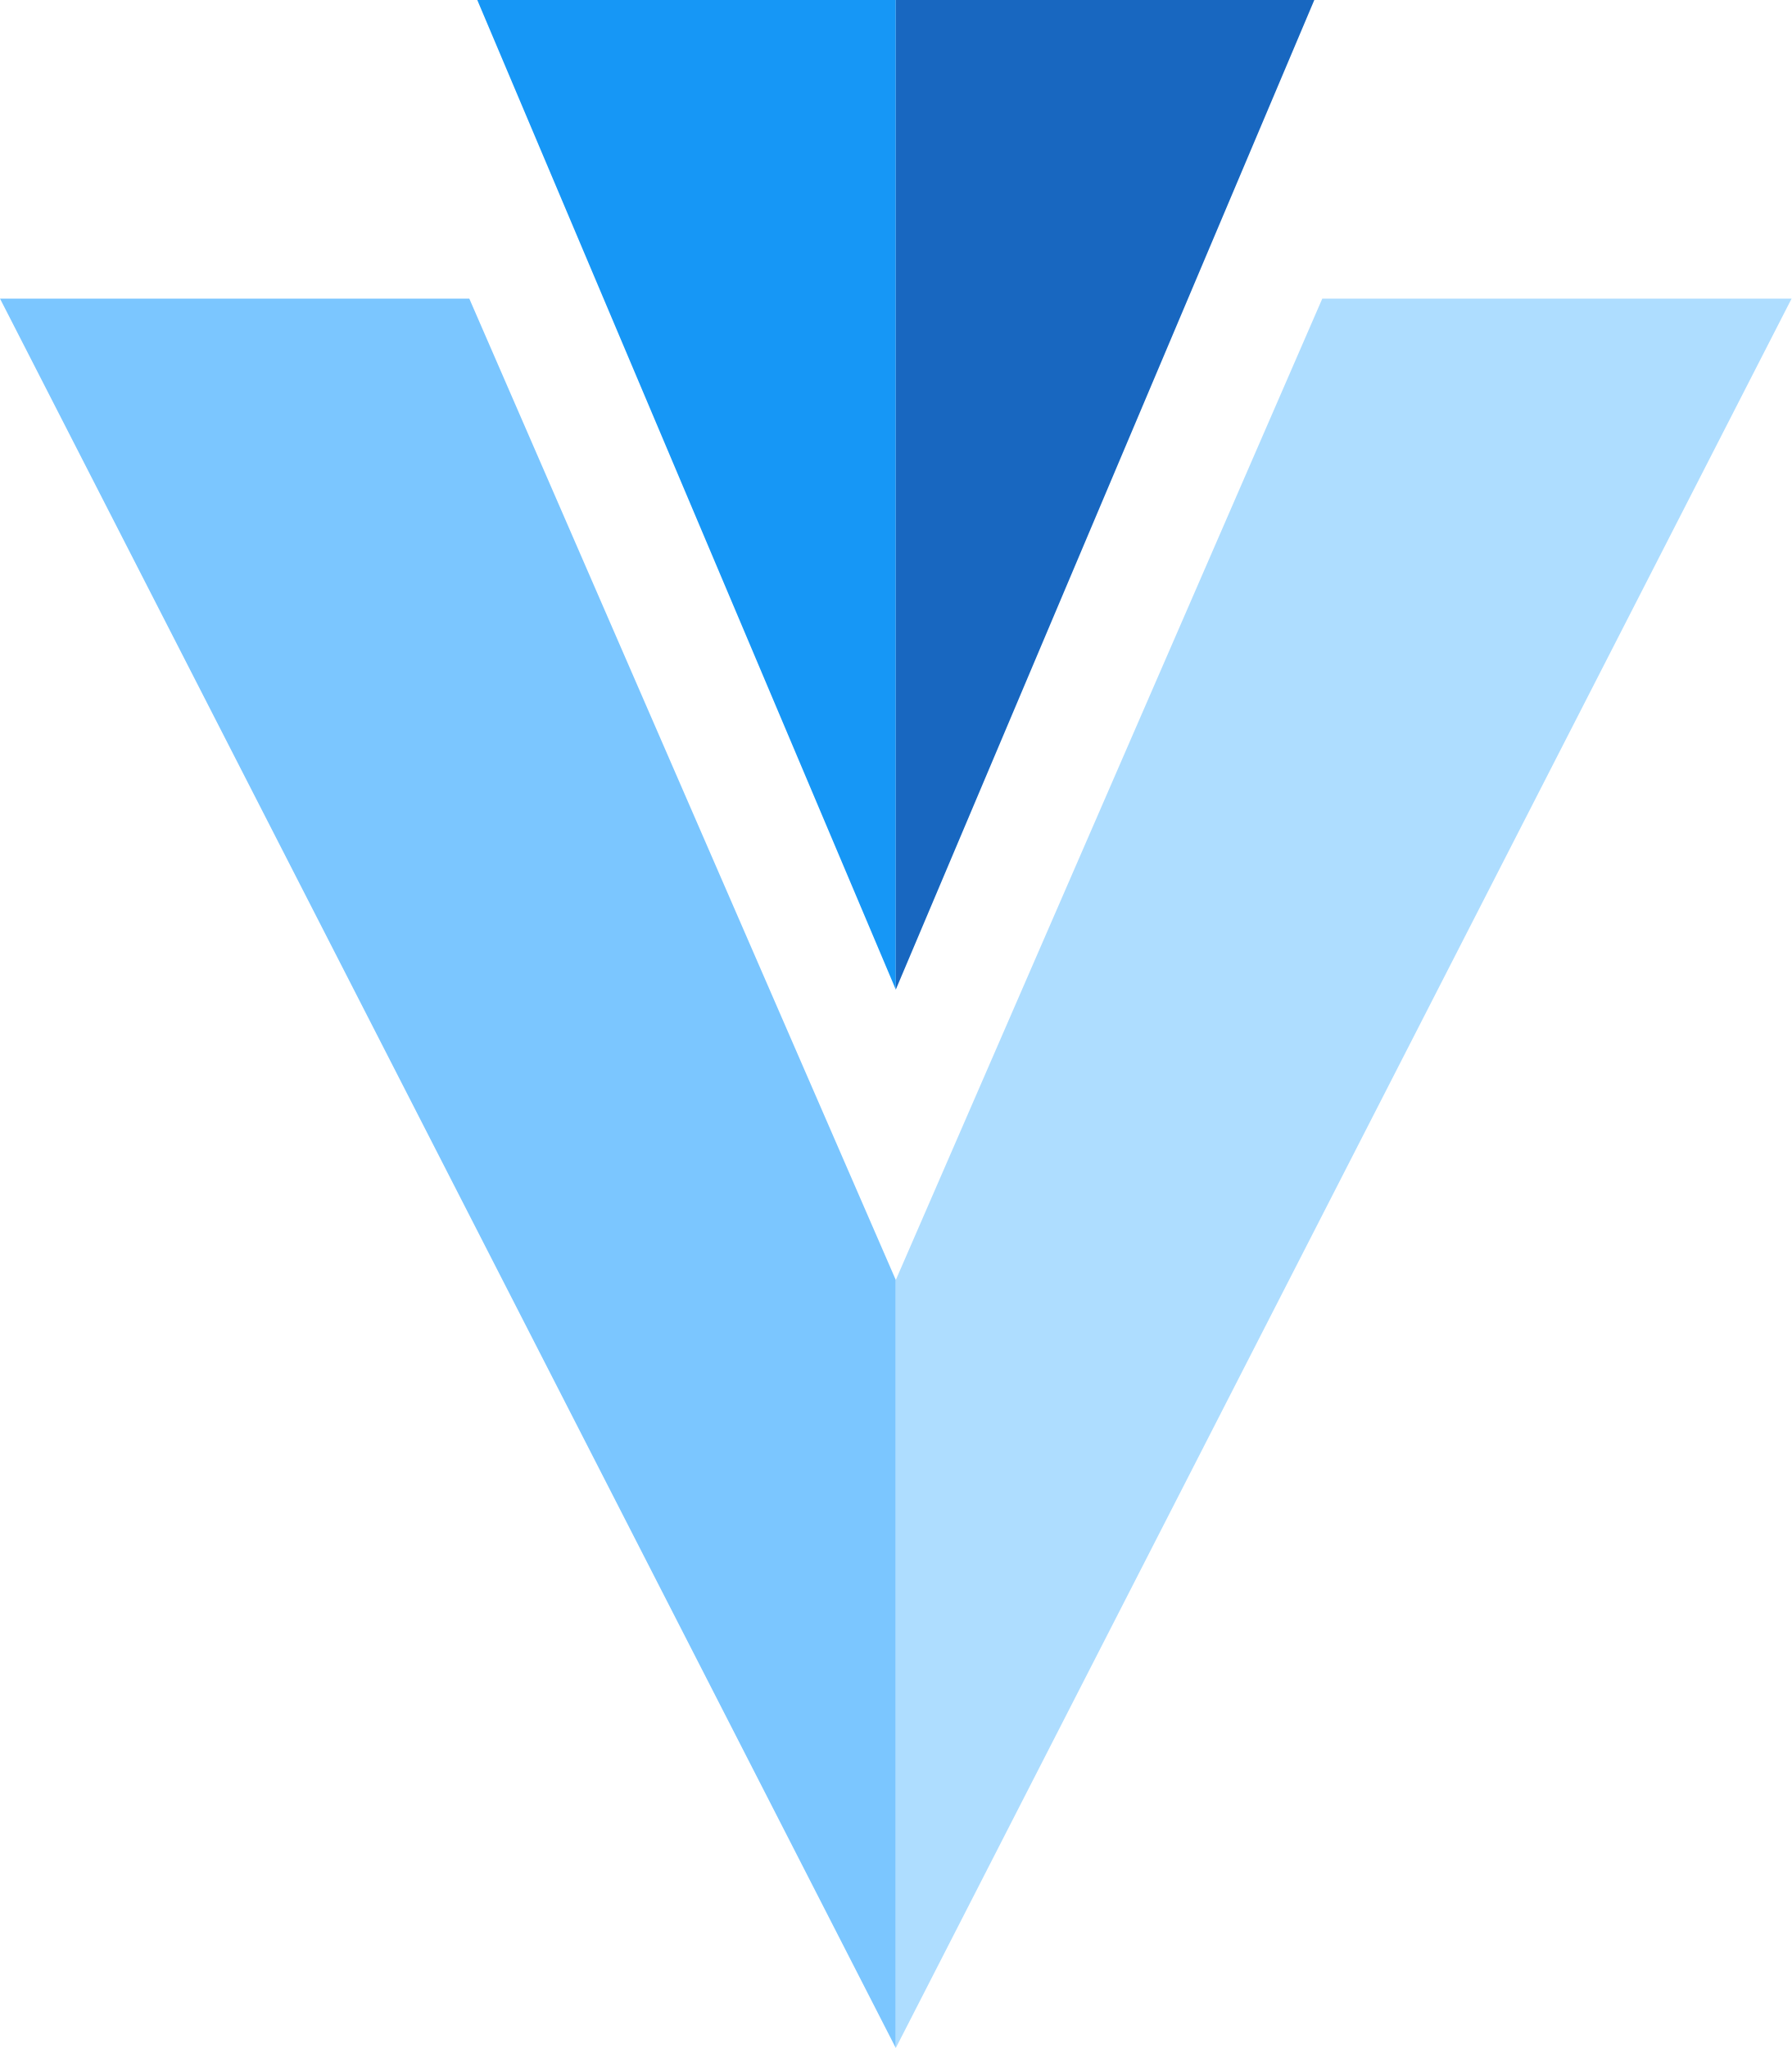
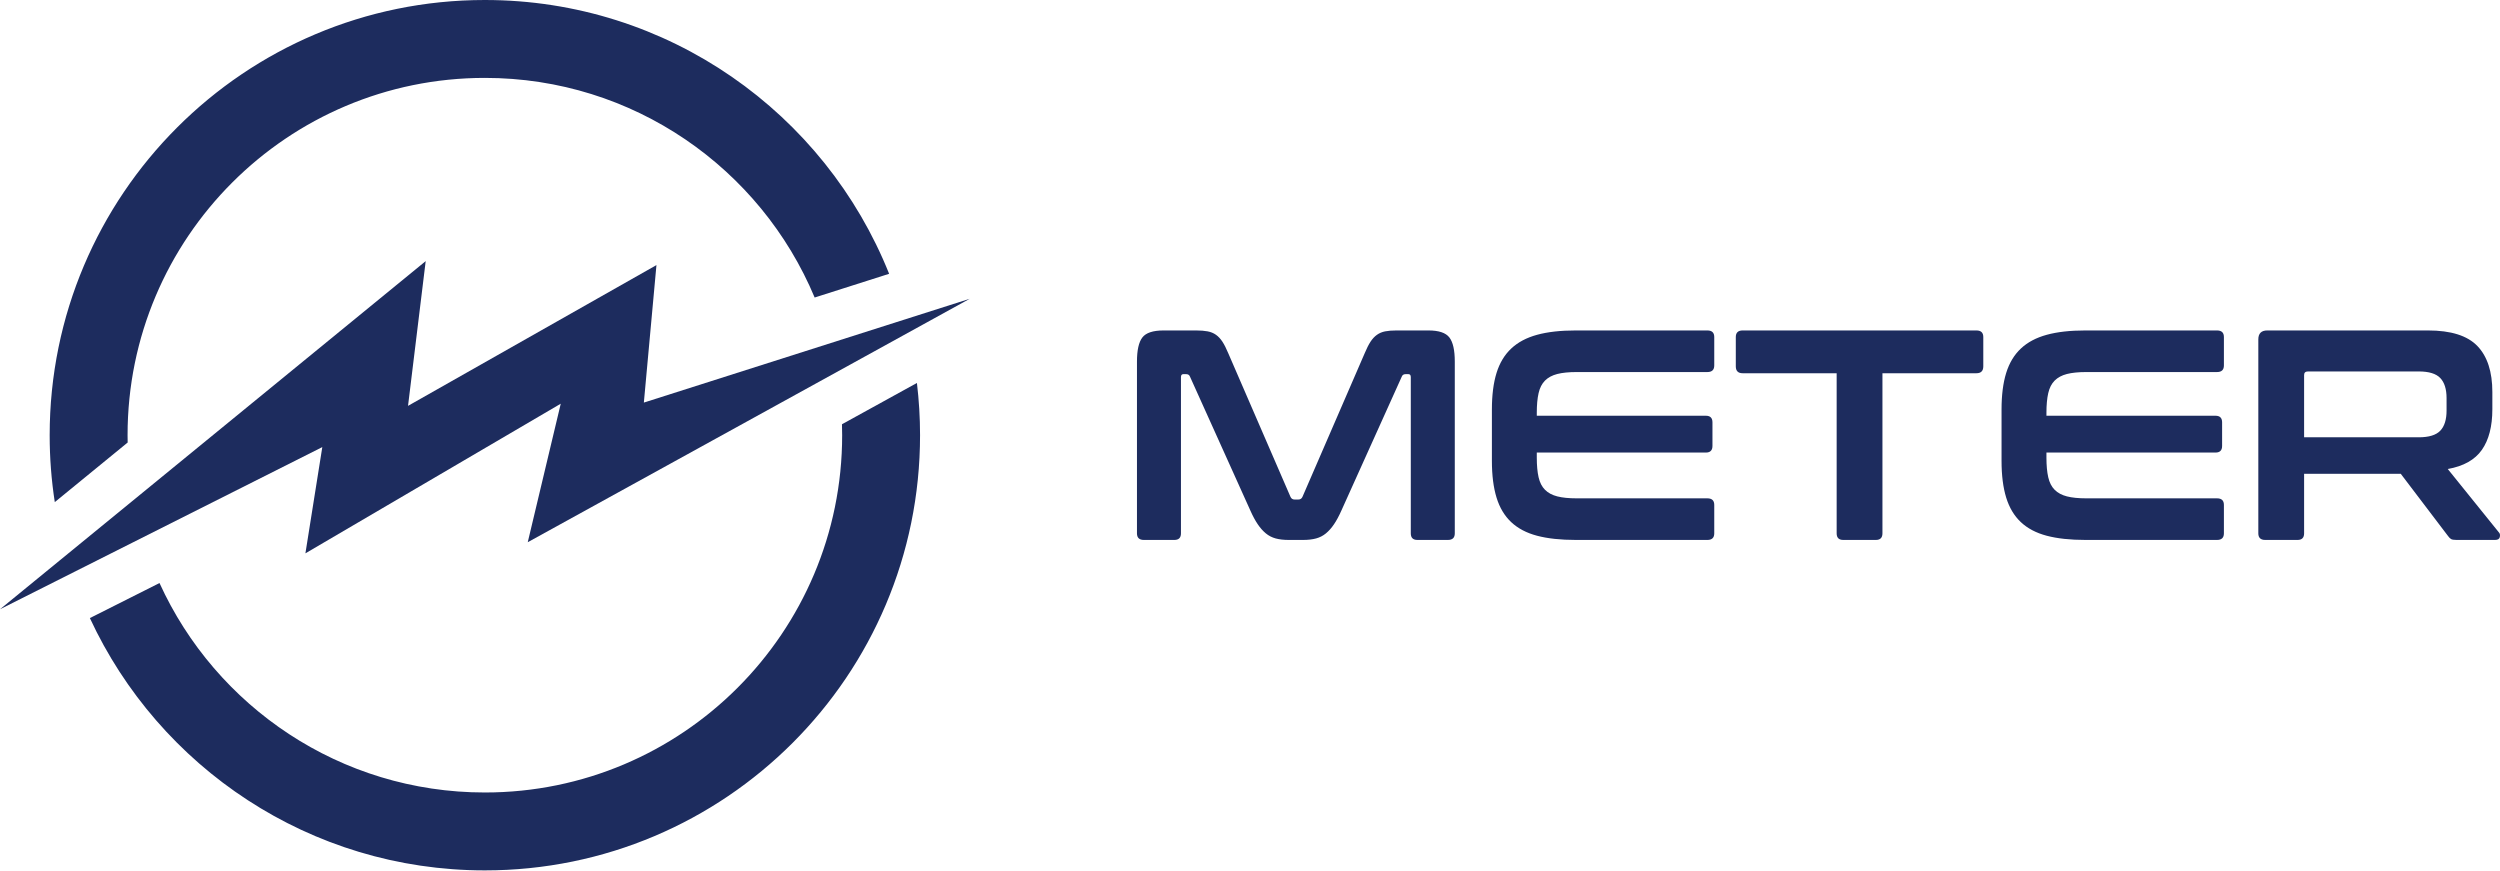
- <svg xmlns="http://www.w3.org/2000/svg" id="Layer_1" data-name="Layer 1" viewBox="0 0 87.5 100">
+ <svg xmlns="http://www.w3.org/2000/svg" style="isolation:isolate" viewBox="0 0 425.488 148.136" width="425.488pt" height="148.136pt">
  <defs>
-     <style>.cls-1{fill:#1697f6;}.cls-2{fill:#7bc6ff;}.cls-3{fill:#1867c0;}.cls-4{fill:#aeddff;}</style>
+     <clipPath id="_clipPath_0tCpY4x2w3uQ7PmcVLtsyRrFCWNZ9YXn">
+       <rect width="425.488" height="148.136" />
+     </clipPath>
  </defs>
-   <polyline class="cls-1" points="43.75 0 23.31 0 43.75 48.32" />
-   <polygon class="cls-2" points="43.75 62.5 43.75 100 0 14.58 22.92 14.58 43.75 62.5" />
-   <polyline class="cls-3" points="43.75 0 64.19 0 43.75 48.32" />
-   <polygon class="cls-4" points="64.58 14.58 87.5 14.58 43.75 100 43.75 62.5 64.58 14.58" />
+   <g clip-path="url(#_clipPath_0tCpY4x2w3uQ7PmcVLtsyRrFCWNZ9YXn)">
+     <clipPath id="_clipPath_m7Uu0Nhgnr5SS8lXYbhZabxtktBDo1z9">
+       <path d=" M 0 0 L 0 148.136 L 425.488 148.136 L 425.488 0 L 0 0 Z " fill="rgb(255,255,255)" />
+     </clipPath>
+     <g clip-path="url(#_clipPath_m7Uu0Nhgnr5SS8lXYbhZabxtktBDo1z9)">
+       <path d=" M 82.522 0 C 113.722 0 140.414 19.293 151.325 46.599 L 138.65 50.637 C 129.475 28.685 107.801 13.258 82.522 13.258 C 48.937 13.258 21.712 40.483 21.712 74.068 C 21.712 74.484 21.719 74.899 21.728 75.314 L 9.325 85.457 C 8.751 81.745 8.454 77.94 8.454 74.068 C 8.454 33.162 41.615 0 82.522 0 Z  M 156.056 65.179 C 156.405 68.094 156.589 71.059 156.589 74.068 C 156.589 114.975 123.428 148.136 82.522 148.136 C 52.733 148.136 27.057 130.549 15.297 105.194 L 27.148 99.231 C 36.718 120.259 57.912 134.878 82.522 134.878 C 116.106 134.878 143.331 107.652 143.331 74.068 C 143.331 73.444 143.319 72.824 143.3 72.205 L 156.056 65.179 Z " fill-rule="evenodd" fill="rgb(29,44,94)" />
+       <path d=" M 0 103.695 L 72.451 44.44 L 69.445 69.075 L 111.725 45.116 L 109.581 68.518 L 165.042 50.851 L 89.82 92.283 L 95.437 68.708 L 51.981 94.176 L 54.854 76.094 L 0 103.695 Z " fill-rule="evenodd" fill="rgb(29,44,94)" />
+       <path d=" M 203.591 56.241 C 204.338 56.241 204.983 56.292 205.526 56.394 C 206.07 56.496 206.545 56.691 206.953 56.98 C 207.36 57.269 207.725 57.659 208.048 58.151 C 208.37 58.644 208.701 59.297 209.041 60.112 L 219.635 84.561 C 219.771 84.866 220.009 85.019 220.349 85.019 L 220.96 85.019 C 221.299 85.019 221.536 84.866 221.673 84.561 L 232.267 60.112 C 232.606 59.297 232.938 58.644 233.26 58.151 C 233.582 57.659 233.947 57.269 234.355 56.98 C 234.763 56.691 235.229 56.496 235.756 56.394 C 236.282 56.292 236.919 56.241 237.666 56.241 L 243.115 56.241 C 244.882 56.241 246.07 56.64 246.681 57.438 C 247.292 58.236 247.598 59.602 247.598 61.538 L 247.598 90.774 C 247.598 91.522 247.207 91.895 246.427 91.895 L 241.231 91.895 C 240.484 91.895 240.11 91.522 240.11 90.774 L 240.11 64.187 C 240.11 63.847 239.975 63.677 239.703 63.677 L 239.245 63.677 C 238.905 63.677 238.685 63.814 238.582 64.085 L 228.294 86.903 C 227.887 87.82 227.471 88.593 227.046 89.221 C 226.622 89.85 226.163 90.367 225.671 90.774 C 225.179 91.182 224.618 91.471 223.99 91.641 C 223.362 91.811 222.623 91.895 221.774 91.895 L 219.33 91.895 C 218.48 91.895 217.742 91.811 217.114 91.641 C 216.486 91.471 215.926 91.182 215.434 90.774 C 214.941 90.367 214.482 89.85 214.058 89.221 C 213.633 88.593 213.217 87.82 212.81 86.903 L 202.521 64.085 C 202.419 63.814 202.199 63.677 201.859 63.677 L 201.401 63.677 C 201.129 63.677 200.993 63.847 200.993 64.187 L 200.993 90.774 C 200.993 91.522 200.62 91.895 199.873 91.895 L 194.678 91.895 C 193.896 91.895 193.506 91.522 193.506 90.774 L 193.506 61.538 C 193.506 59.602 193.812 58.236 194.423 57.438 C 195.034 56.64 196.239 56.241 198.039 56.241 L 203.591 56.241 Z  M 290.586 56.241 C 291.367 56.241 291.758 56.615 291.758 57.362 L 291.758 62.2 C 291.758 62.948 291.367 63.321 290.586 63.321 L 268.328 63.321 C 267.004 63.321 265.909 63.432 265.043 63.652 C 264.177 63.873 263.48 64.247 262.955 64.772 C 262.429 65.299 262.063 66.012 261.859 66.912 C 261.656 67.812 261.554 68.924 261.554 70.248 L 261.554 70.757 L 290.332 70.757 C 291.079 70.757 291.452 71.131 291.452 71.878 L 291.452 75.901 C 291.452 76.648 291.079 77.023 290.332 77.023 L 261.554 77.023 L 261.554 77.888 C 261.554 79.213 261.656 80.324 261.859 81.225 C 262.063 82.124 262.429 82.837 262.955 83.363 C 263.48 83.89 264.177 84.264 265.043 84.484 C 265.909 84.705 267.004 84.815 268.328 84.815 L 290.586 84.815 C 291.367 84.815 291.758 85.189 291.758 85.936 L 291.758 90.774 C 291.758 91.522 291.367 91.895 290.586 91.895 L 268.176 91.895 C 265.595 91.895 263.404 91.657 261.604 91.182 C 259.806 90.706 258.337 89.934 257.199 88.864 C 256.062 87.795 255.229 86.402 254.703 84.688 C 254.177 82.973 253.914 80.894 253.914 78.448 L 253.914 69.688 C 253.914 67.243 254.177 65.172 254.703 63.474 C 255.229 61.776 256.062 60.392 257.199 59.323 C 258.337 58.253 259.806 57.472 261.604 56.98 C 263.404 56.487 265.595 56.241 268.176 56.241 L 290.586 56.241 Z  M 336.376 56.241 C 337.157 56.241 337.547 56.615 337.547 57.362 L 337.547 62.353 C 337.547 63.134 337.157 63.524 336.376 63.524 L 320.383 63.524 L 320.383 90.774 C 320.383 91.522 320.009 91.895 319.262 91.895 L 313.71 91.895 C 312.963 91.895 312.59 91.522 312.59 90.774 L 312.59 63.524 L 296.597 63.524 C 295.815 63.524 295.425 63.134 295.425 62.353 L 295.425 57.362 C 295.425 56.615 295.815 56.241 296.597 56.241 L 336.376 56.241 Z  M 377.327 56.241 C 378.107 56.241 378.498 56.615 378.498 57.362 L 378.498 62.2 C 378.498 62.948 378.107 63.321 377.327 63.321 L 355.068 63.321 C 353.744 63.321 352.649 63.432 351.783 63.652 C 350.918 63.873 350.222 64.247 349.695 64.772 C 349.169 65.299 348.804 66.012 348.6 66.912 C 348.396 67.812 348.294 68.924 348.294 70.248 L 348.294 70.757 L 377.072 70.757 C 377.819 70.757 378.192 71.131 378.192 71.878 L 378.192 75.901 C 378.192 76.648 377.819 77.023 377.072 77.023 L 348.294 77.023 L 348.294 77.888 C 348.294 79.213 348.396 80.324 348.6 81.225 C 348.804 82.124 349.169 82.837 349.695 83.363 C 350.222 83.89 350.918 84.264 351.783 84.484 C 352.649 84.705 353.744 84.815 355.068 84.815 L 377.327 84.815 C 378.107 84.815 378.498 85.189 378.498 85.936 L 378.498 90.774 C 378.498 91.522 378.107 91.895 377.327 91.895 L 354.916 91.895 C 352.335 91.895 350.146 91.657 348.346 91.182 C 346.546 90.706 345.077 89.934 343.939 88.864 C 342.802 87.795 341.971 86.402 341.443 84.688 C 340.917 82.973 340.654 80.894 340.654 78.448 L 340.654 69.688 C 340.654 67.243 340.917 65.172 341.443 63.474 C 341.971 61.776 342.802 60.392 343.939 59.323 C 345.077 58.253 346.546 57.472 348.346 56.98 C 350.146 56.487 352.335 56.241 354.916 56.241 L 377.327 56.241 Z  M 413.235 56.241 C 417.14 56.241 419.941 57.124 421.639 58.89 C 423.337 60.655 424.186 63.27 424.186 66.733 L 424.186 69.637 C 424.186 72.557 423.592 74.866 422.403 76.564 C 421.215 78.262 419.279 79.349 416.597 79.823 L 425.307 90.622 C 425.477 90.791 425.527 91.046 425.459 91.386 C 425.392 91.726 425.119 91.895 424.645 91.895 L 418.073 91.895 C 417.632 91.895 417.327 91.844 417.157 91.742 C 416.987 91.641 416.817 91.471 416.647 91.232 L 408.6 80.639 L 392.148 80.639 L 392.148 90.774 C 392.148 91.522 391.775 91.895 391.028 91.895 L 385.527 91.895 C 384.746 91.895 384.355 91.522 384.355 90.774 L 384.355 57.769 C 384.355 56.751 384.865 56.241 385.884 56.241 L 413.235 56.241 Z  M 392.148 74.425 L 411.656 74.425 C 413.388 74.425 414.61 74.051 415.323 73.304 C 416.036 72.557 416.393 71.419 416.393 69.892 L 416.393 67.752 C 416.393 66.224 416.036 65.086 415.323 64.34 C 414.61 63.593 413.388 63.219 411.656 63.219 L 392.811 63.219 C 392.369 63.219 392.148 63.423 392.148 63.83 L 392.148 74.425 Z " fill-rule="evenodd" fill="rgb(29,44,94)" />
+     </g>
+   </g>
</svg>
